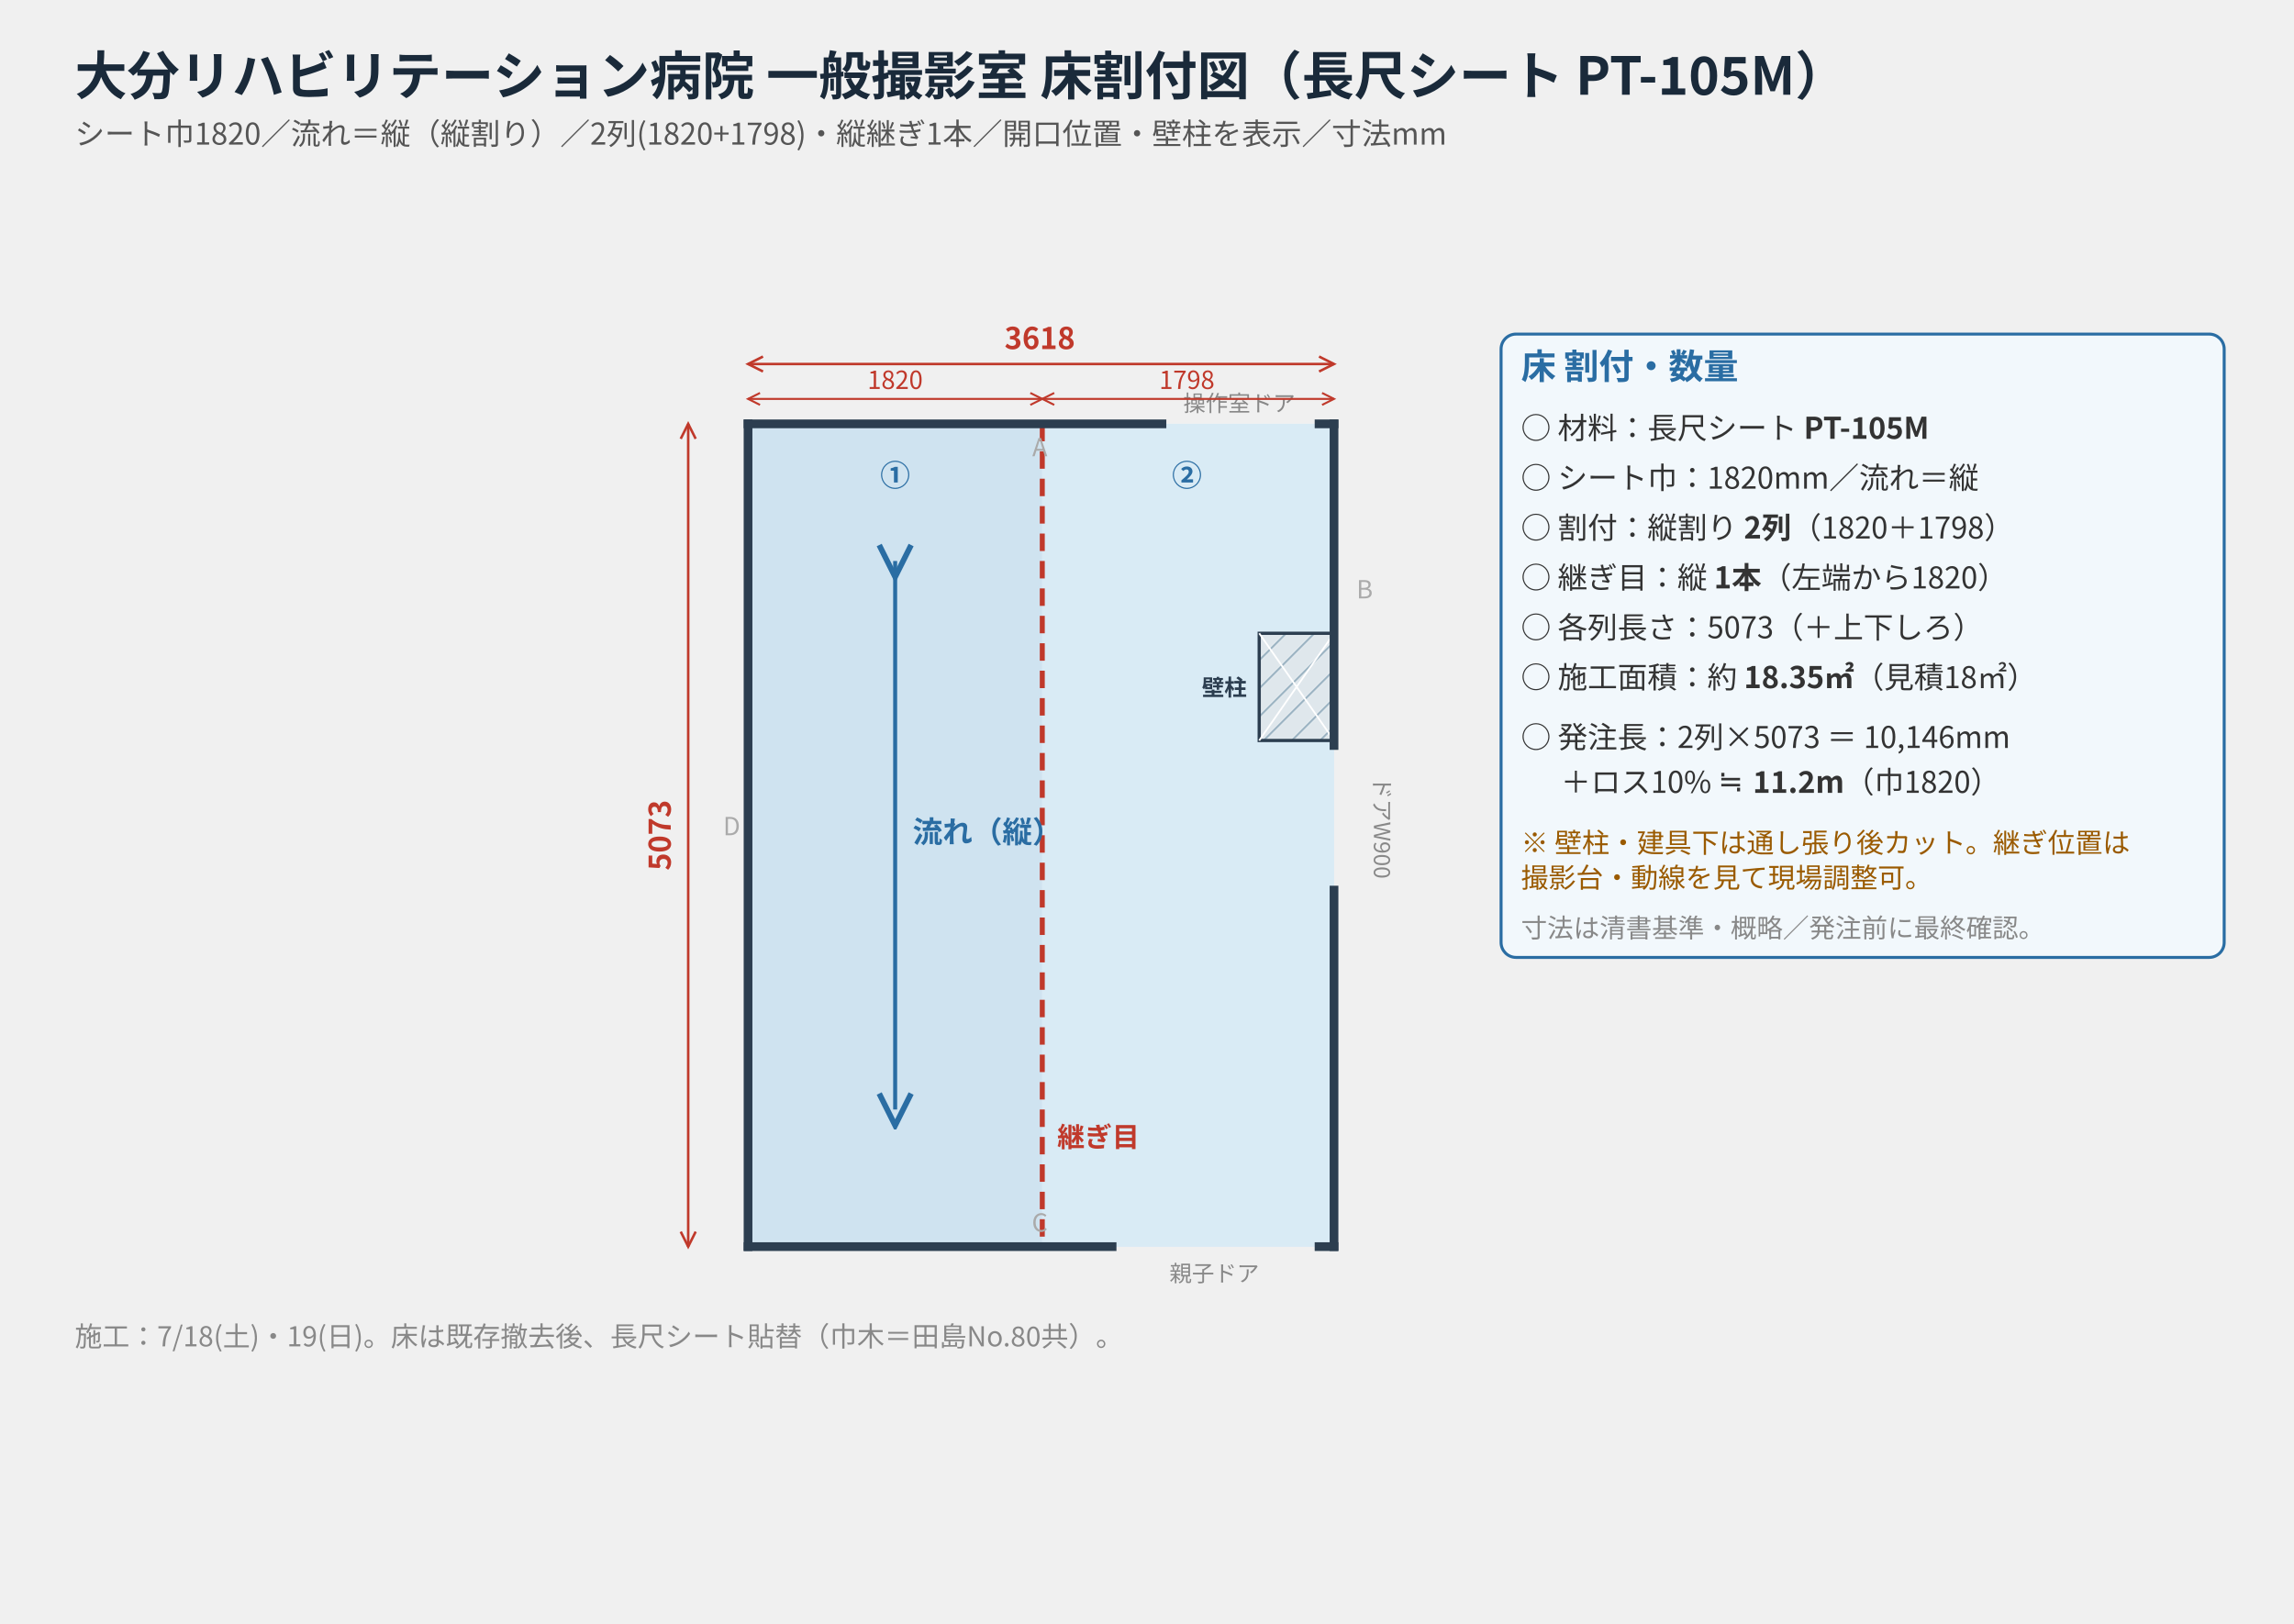
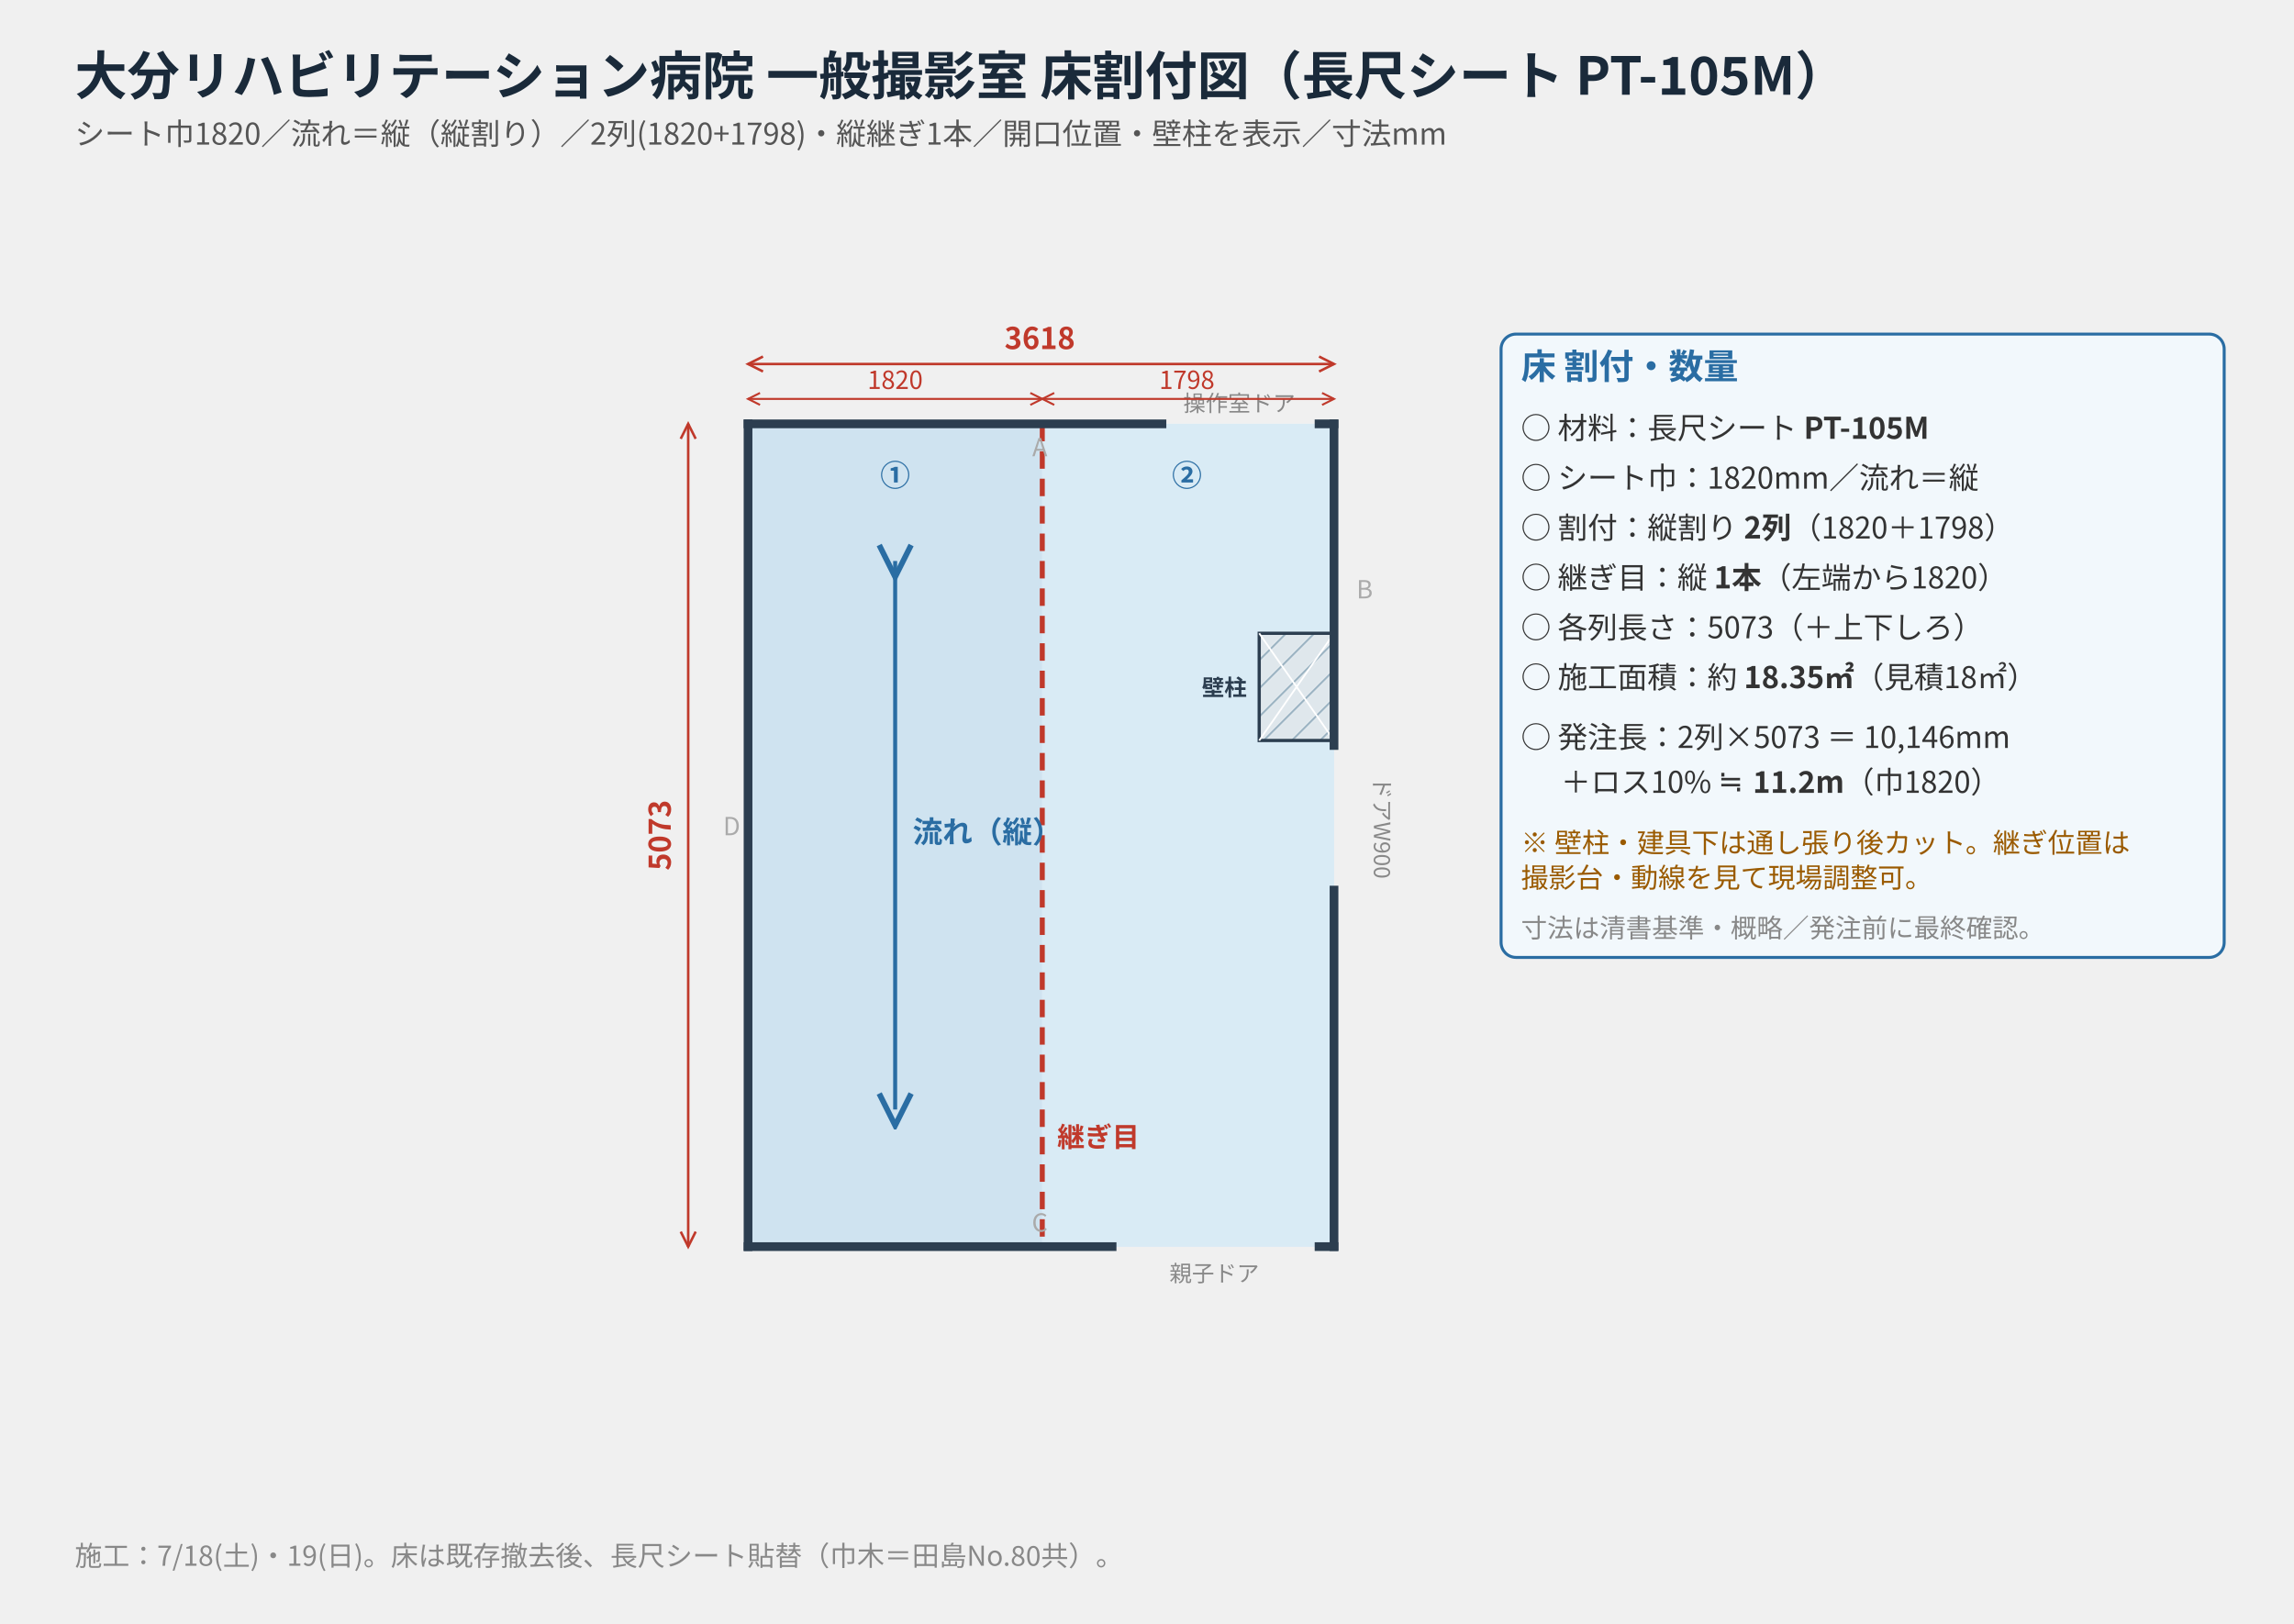
<svg xmlns="http://www.w3.org/2000/svg" viewBox="0 0 920 651" font-family="'Noto Sans CJK JP','Noto Sans JP','IPAGothic','Yu Gothic','Hiragino Kaku Gothic ProN','Meiryo',sans-serif">
  <defs>
    <marker id="dimS" markerWidth="10" markerHeight="10" refX="2" refY="5" orient="auto">
      <path d="M8,2 L2,5 L8,8" fill="none" stroke="#c0392b" stroke-width="1" />
    </marker>
    <marker id="dimE" markerWidth="10" markerHeight="10" refX="8" refY="5" orient="auto">
      <path d="M2,2 L8,5 L2,8" fill="none" stroke="#c0392b" stroke-width="1" />
    </marker>
    <marker id="ar" markerWidth="10" markerHeight="10" refX="5" refY="5" orient="auto">
      <path d="M1,1 L9,5 L1,9" fill="none" stroke="#2a6da3" stroke-width="1.4" />
    </marker>
    <pattern id="pit" width="8" height="8" patternUnits="userSpaceOnUse" patternTransform="rotate(45)">
      <rect width="8" height="8" fill="#dfe7ec" />
      <line x1="0" y1="0" x2="0" y2="8" stroke="#9bb3c2" stroke-width="1.4" />
    </pattern>
  </defs>
  <text x="30" y="38" font-size="21" font-weight="bold" fill="#1a2a3a">大分リハビリテーション病院 一般撮影室 床割付図（長尺シート PT-105M）</text>
  <text x="30" y="58" font-size="12" fill="#555">シート巾1820／流れ＝縦（縦割り）／2列(1820+1798)・縦継ぎ1本／開口位置・壁柱を表示／寸法mm</text>
  <rect x="300" y="170" width="118" height="330" fill="#cfe3f0" />
  <rect x="418" y="170" width="117" height="330" fill="#dcebf6" />
  <rect x="418" y="170" width="117" height="330" fill="#d9ebf5" />
  <line x1="418" y1="170" x2="418" y2="500" stroke="#c0392b" stroke-width="2" stroke-dasharray="7 4" />
  <text x="424" y="460" font-size="11" fill="#c0392b" font-weight="bold">継ぎ目</text>
  <rect x="505" y="254" width="30" height="43" fill="url(#pit)" stroke="#2c3e50" stroke-width="1.3" />
  <line x1="505" y1="254" x2="535" y2="297" stroke="#fff" stroke-width="0.7" />
  <line x1="535" y1="254" x2="505" y2="297" stroke="#fff" stroke-width="0.7" />
  <text x="500" y="279" font-size="9" fill="#2c3e50" text-anchor="end" font-weight="bold">壁柱</text>
  <g stroke="#2c3e50" stroke-width="3.5" fill="none" stroke-linecap="square">
    <line x1="300" y1="170" x2="466" y2="170" />
    <line x1="529" y1="170" x2="535" y2="170" />
    <line x1="535" y1="170" x2="535" y2="299" />
    <line x1="535" y1="357" x2="535" y2="500" />
    <line x1="300" y1="500" x2="446" y2="500" />
    <line x1="529" y1="500" x2="535" y2="500" />
    <line x1="300" y1="170" x2="300" y2="500" />
  </g>
  <text x="497" y="165" font-size="9" fill="#888" text-anchor="middle">操作室ドア</text>
  <text x="551" y="332" font-size="9" fill="#888" text-anchor="middle" transform="rotate(90 551 332)">ドアW900</text>
  <text x="487" y="514" font-size="9" fill="#888" text-anchor="middle">親子ドア</text>
  <line x1="359" y1="225" x2="359" y2="445" stroke="#2a6da3" stroke-width="1.6" marker-start="url(#ar)" marker-end="url(#ar)" />
  <text x="366" y="338" font-size="12" fill="#2a6da3" font-weight="bold">流れ（縦）</text>
  <text x="359" y="195" font-size="12" fill="#2a6da3" text-anchor="middle" font-weight="bold">①</text>
  <text x="476" y="195" font-size="12" fill="#2a6da3" text-anchor="middle" font-weight="bold">②</text>
  <line x1="300" y1="146" x2="535" y2="146" stroke="#c0392b" stroke-width="1" marker-start="url(#dimS)" marker-end="url(#dimE)" />
  <text x="417" y="140" font-size="12" fill="#c0392b" text-anchor="middle" font-weight="bold">3618</text>
  <line x1="300" y1="160" x2="418" y2="160" stroke="#c0392b" stroke-width="0.8" marker-start="url(#dimS)" marker-end="url(#dimE)" />
  <text x="359" y="156" font-size="10" fill="#c0392b" text-anchor="middle">1820</text>
  <line x1="418" y1="160" x2="535" y2="160" stroke="#c0392b" stroke-width="0.8" marker-start="url(#dimS)" marker-end="url(#dimE)" />
  <text x="476" y="156" font-size="10" fill="#c0392b" text-anchor="middle">1798</text>
  <line x1="276" y1="170" x2="276" y2="500" stroke="#c0392b" stroke-width="1" marker-start="url(#dimS)" marker-end="url(#dimE)" />
  <text x="269" y="335" font-size="12" fill="#c0392b" text-anchor="middle" font-weight="bold" transform="rotate(-90 269 335)">5073</text>
  <text x="417" y="183" font-size="10" fill="#aaa" text-anchor="middle">A</text>
  <text x="544" y="240" font-size="10" fill="#aaa">B</text>
  <text x="417" y="494" font-size="10" fill="#aaa" text-anchor="middle">C</text>
  <text x="290" y="335" font-size="10" fill="#aaa">D</text>
  <g transform="translate(610,150)">
    <rect x="-8" y="-16" width="290" height="250" fill="#f2f8fc" stroke="#2a6da3" stroke-width="1.2" rx="6" />
    <text x="0" y="2" font-size="14" font-weight="bold" fill="#2a6da3">床 割付・数量</text>
    <text x="0" y="26" font-size="12" fill="#333">○ 材料：長尺シート <tspan font-weight="bold">PT-105M</tspan>
    </text>
    <text x="0" y="46" font-size="12" fill="#333">○ シート巾：1820mm／流れ＝縦</text>
    <text x="0" y="66" font-size="12" fill="#333">○ 割付：縦割り <tspan font-weight="bold">2列</tspan>（1820＋1798）</text>
    <text x="0" y="86" font-size="12" fill="#333">○ 継ぎ目：縦 <tspan font-weight="bold">1本</tspan>（左端から1820）</text>
    <text x="0" y="106" font-size="12" fill="#333">○ 各列長さ：5073（＋上下しろ）</text>
    <text x="0" y="126" font-size="12" fill="#333">○ 施工面積：約 <tspan font-weight="bold">18.35㎡</tspan>（見積18㎡）</text>
    <text x="0" y="150" font-size="12" fill="#333">○ 発注長：2列×5073 ＝ 10,146mm</text>
    <text x="16" y="168" font-size="12" fill="#333">＋ロス10% ≒ <tspan font-weight="bold">11.2m</tspan>（巾1820）</text>
    <text x="0" y="192" font-size="11" fill="#9a5a00">※ 壁柱・建具下は通し張り後カット。継ぎ位置は</text>
    <text x="0" y="206" font-size="11" fill="#9a5a00">　 撮影台・動線を見て現場調整可。</text>
    <text x="0" y="226" font-size="10.5" fill="#888">寸法は清書基準・概略／発注前に最終確認。</text>
  </g>
-   <text x="30" y="540" font-size="11" fill="#888">施工：7/18(土)・19(日)。床は既存撤去後、長尺シート貼替（巾木＝田島No.80共）。</text>
+   <text x="30" y="628" font-size="11" fill="#888">施工：7/18(土)・19(日)。床は既存撤去後、長尺シート貼替（巾木＝田島No.80共）。</text>
</svg>
